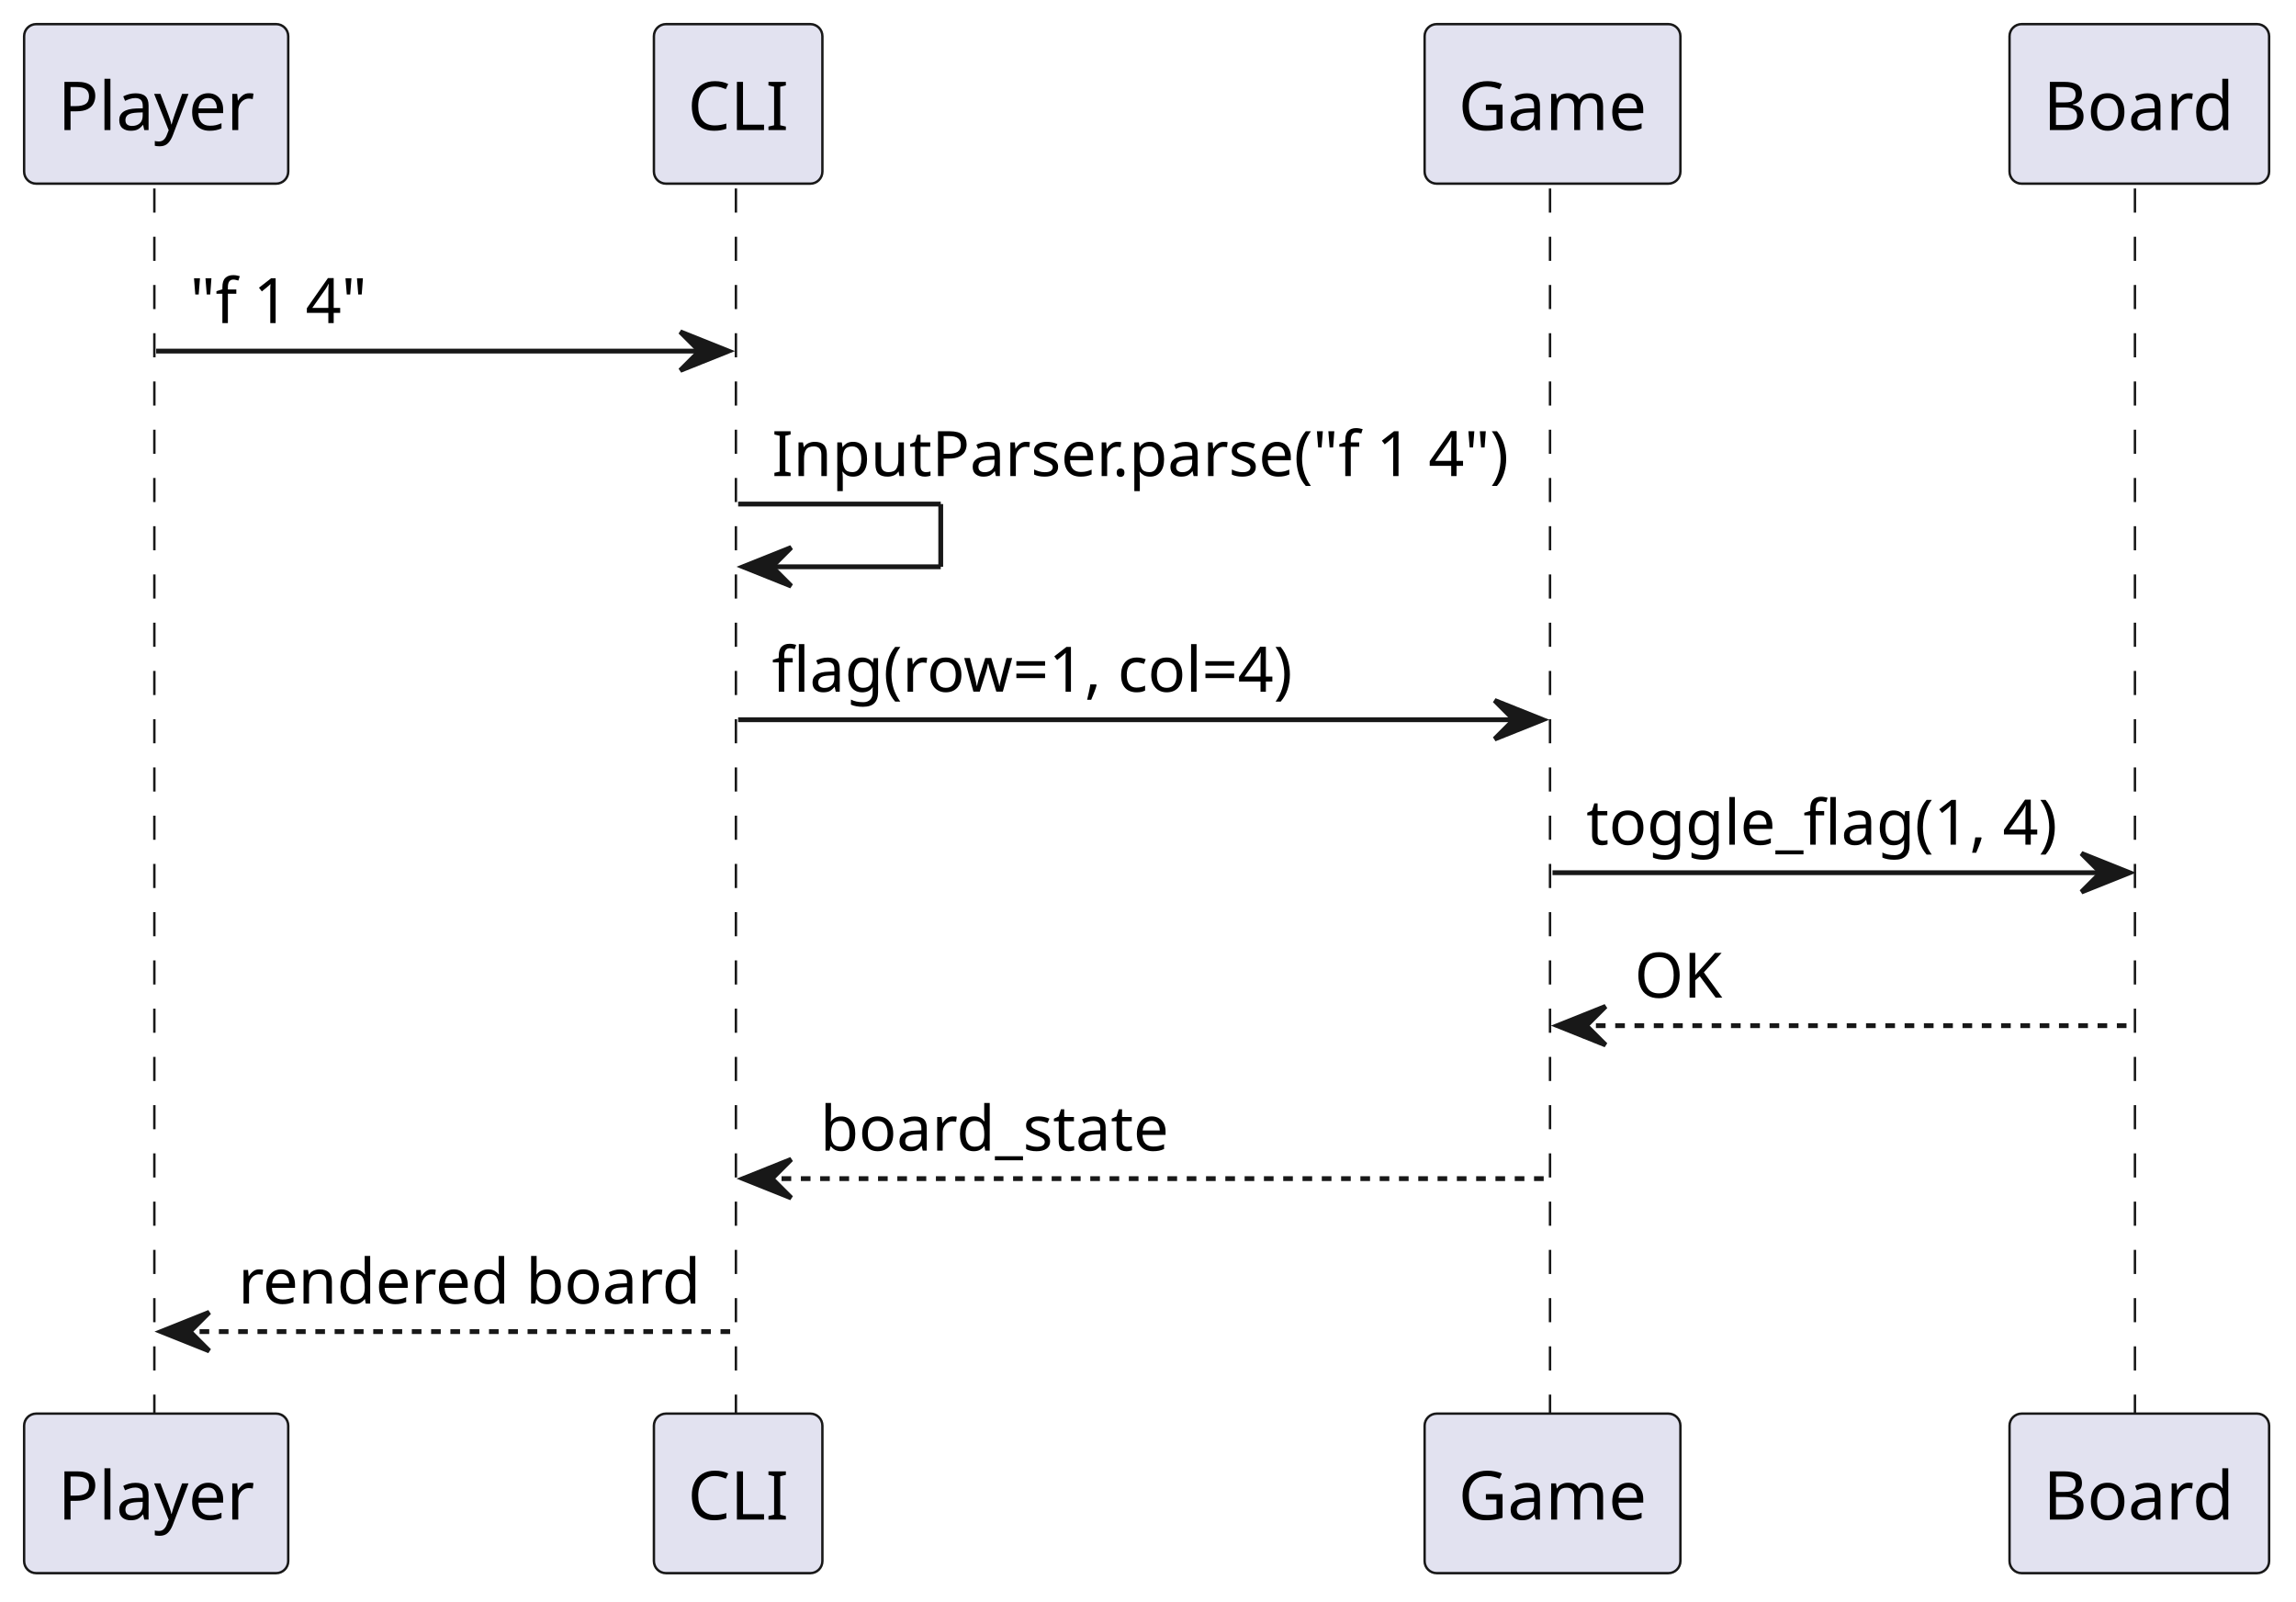
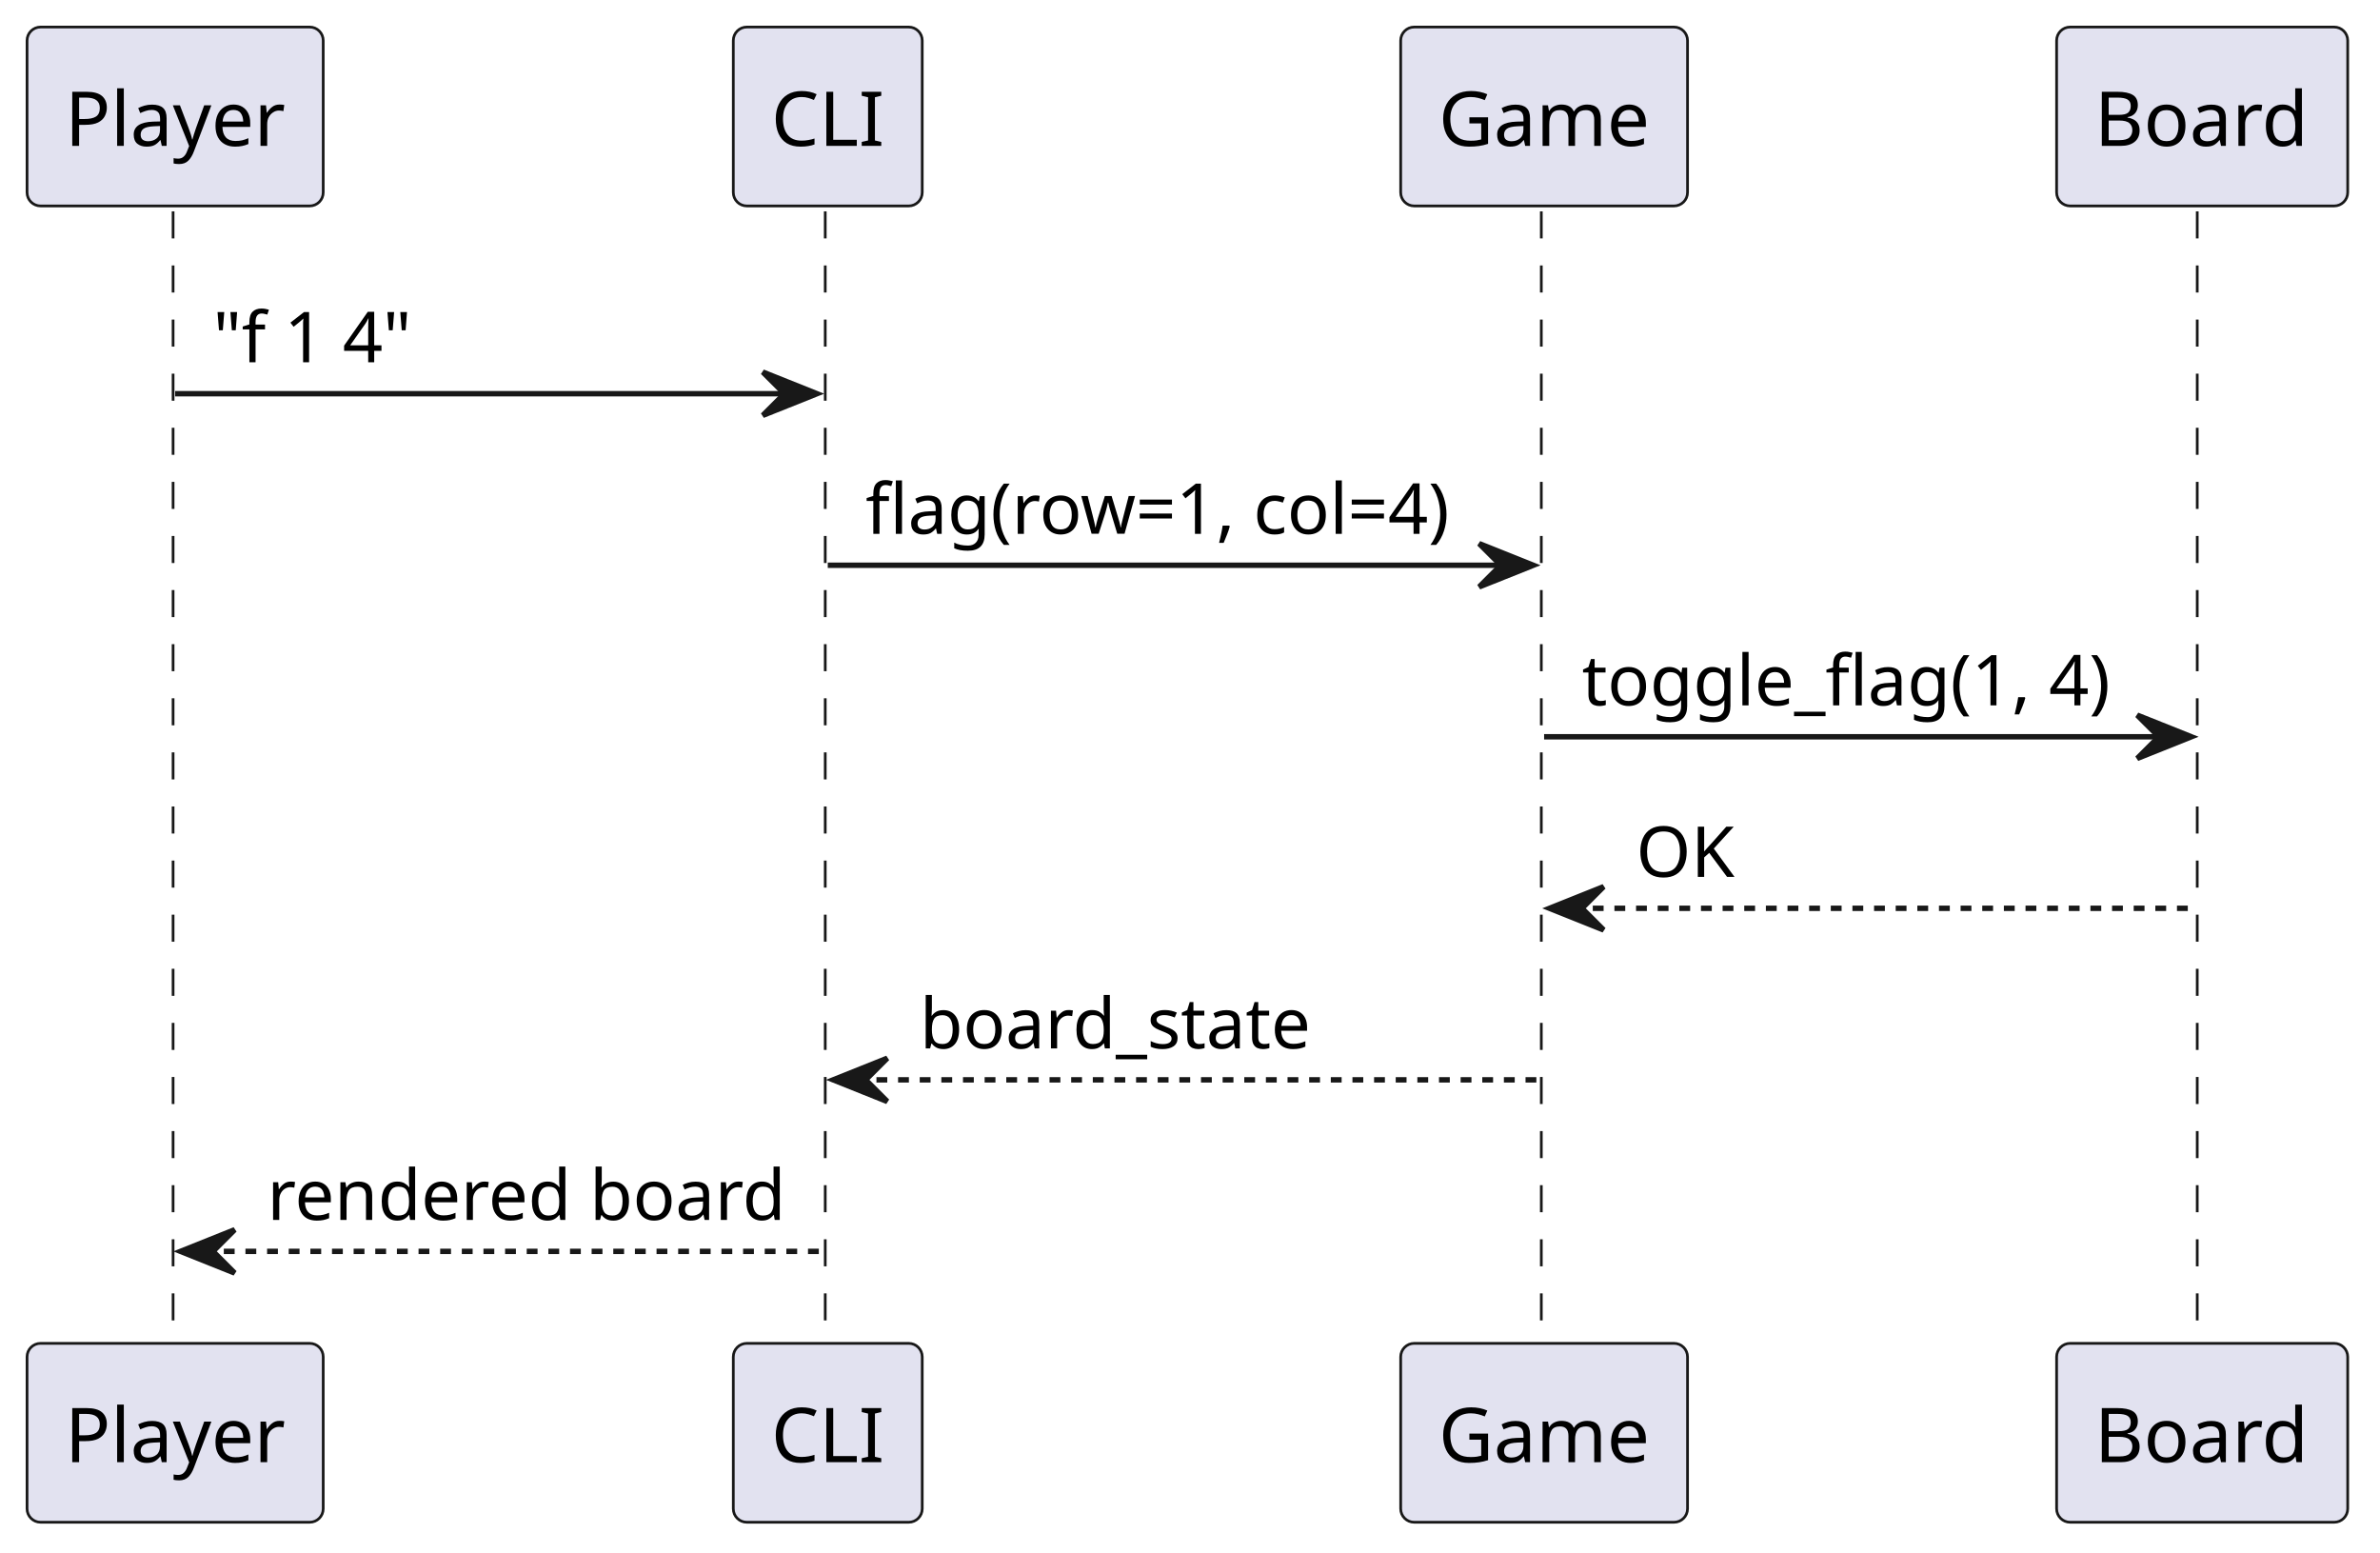
- <svg xmlns="http://www.w3.org/2000/svg" contentStyleType="text/css" data-diagram-type="SEQUENCE" height="332px" preserveAspectRatio="none" style="width:476px;height:332px;background:#FFFFFF;" version="1.1" viewBox="0 0 476 332" width="476px" zoomAndPan="magnify">
+ <svg xmlns="http://www.w3.org/2000/svg" contentStyleType="text/css" height="287px" preserveAspectRatio="none" style="width:440px;height:287px;background:#FFFFFF;" version="1.1" viewBox="0 0 440 287" width="440px" zoomAndPan="magnify">
  <defs />
  <g>
-     <g class="participant-lifeline" data-entity-uid="part1" data-qualified-name="Player" id="part1-lifeline">
-       <g>
-         <rect fill="#000000" fill-opacity="0" height="254.942" width="8" x="28.377" y="39.068" />
-         <line style="stroke:#181818;stroke-width:0.5;stroke-dasharray:5,5;" x1="32" x2="32" y1="39.068" y2="294.01" />
-       </g>
-     </g>
-     <g class="participant-lifeline" data-entity-uid="part2" data-qualified-name="CLI" id="part2-lifeline">
-       <g>
-         <rect fill="#000000" fill-opacity="0" height="254.942" width="8" x="149.032" y="39.068" />
-         <line style="stroke:#181818;stroke-width:0.5;stroke-dasharray:5,5;" x1="152.567" x2="152.567" y1="39.068" y2="294.01" />
-       </g>
-     </g>
-     <g class="participant-lifeline" data-entity-uid="part3" data-qualified-name="Game" id="part3-lifeline">
-       <g>
-         <rect fill="#000000" fill-opacity="0" height="254.942" width="8" x="317.862" y="39.068" />
-         <line style="stroke:#181818;stroke-width:0.5;stroke-dasharray:5,5;" x1="321.346" x2="321.346" y1="39.068" y2="294.01" />
-       </g>
-     </g>
-     <g class="participant-lifeline" data-entity-uid="part4" data-qualified-name="Board" id="part4-lifeline">
-       <g>
-         <rect fill="#000000" fill-opacity="0" height="254.942" width="8" x="439.518" y="39.068" />
-         <line style="stroke:#181818;stroke-width:0.5;stroke-dasharray:5,5;" x1="442.61" x2="442.61" y1="39.068" y2="294.01" />
-       </g>
-     </g>
-     <g class="participant participant-head" data-entity-uid="part1" data-qualified-name="Player" id="part1-head">
-       <rect fill="#E2E2F0" height="33.068" rx="2.5" ry="2.5" style="stroke:#181818;stroke-width:0.5;" width="54.754" x="5" y="5" />
-       <text fill="#000000" font-family="sans-serif" font-size="14" lengthAdjust="spacing" textLength="40.754" x="12" y="26.966">Player</text>
-     </g>
-     <g class="participant participant-tail" data-entity-uid="part1" data-qualified-name="Player" id="part1-tail">
-       <rect fill="#E2E2F0" height="33.068" rx="2.5" ry="2.5" style="stroke:#181818;stroke-width:0.5;" width="54.754" x="5" y="293.01" />
-       <text fill="#000000" font-family="sans-serif" font-size="14" lengthAdjust="spacing" textLength="40.754" x="12" y="314.976">Player</text>
-     </g>
-     <g class="participant participant-head" data-entity-uid="part2" data-qualified-name="CLI" id="part2-head">
-       <rect fill="#E2E2F0" height="33.068" rx="2.5" ry="2.5" style="stroke:#181818;stroke-width:0.5;" width="34.93" x="135.567" y="5" />
-       <text fill="#000000" font-family="sans-serif" font-size="14" lengthAdjust="spacing" textLength="20.93" x="142.567" y="26.966">CLI</text>
-     </g>
-     <g class="participant participant-tail" data-entity-uid="part2" data-qualified-name="CLI" id="part2-tail">
-       <rect fill="#E2E2F0" height="33.068" rx="2.5" ry="2.5" style="stroke:#181818;stroke-width:0.5;" width="34.93" x="135.567" y="293.01" />
-       <text fill="#000000" font-family="sans-serif" font-size="14" lengthAdjust="spacing" textLength="20.93" x="142.567" y="314.976">CLI</text>
-     </g>
-     <g class="participant participant-head" data-entity-uid="part3" data-qualified-name="Game" id="part3-head">
-       <rect fill="#E2E2F0" height="33.068" rx="2.5" ry="2.5" style="stroke:#181818;stroke-width:0.5;" width="53.032" x="295.346" y="5" />
-       <text fill="#000000" font-family="sans-serif" font-size="14" lengthAdjust="spacing" textLength="39.032" x="302.346" y="26.966">Game</text>
-     </g>
-     <g class="participant participant-tail" data-entity-uid="part3" data-qualified-name="Game" id="part3-tail">
-       <rect fill="#E2E2F0" height="33.068" rx="2.5" ry="2.5" style="stroke:#181818;stroke-width:0.5;" width="53.032" x="295.346" y="293.01" />
-       <text fill="#000000" font-family="sans-serif" font-size="14" lengthAdjust="spacing" textLength="39.032" x="302.346" y="314.976">Game</text>
-     </g>
-     <g class="participant participant-head" data-entity-uid="part4" data-qualified-name="Board" id="part4-head">
-       <rect fill="#E2E2F0" height="33.068" rx="2.5" ry="2.5" style="stroke:#181818;stroke-width:0.5;" width="53.816" x="416.61" y="5" />
-       <text fill="#000000" font-family="sans-serif" font-size="14" lengthAdjust="spacing" textLength="39.816" x="423.61" y="26.966">Board</text>
-     </g>
-     <g class="participant participant-tail" data-entity-uid="part4" data-qualified-name="Board" id="part4-tail">
-       <rect fill="#E2E2F0" height="33.068" rx="2.5" ry="2.5" style="stroke:#181818;stroke-width:0.5;" width="53.816" x="416.61" y="293.01" />
-       <text fill="#000000" font-family="sans-serif" font-size="14" lengthAdjust="spacing" textLength="39.816" x="423.61" y="314.976">Board</text>
-     </g>
-     <g class="message" data-entity-1="part1" data-entity-2="part2" id="msg1">
-       <polygon fill="#181818" points="141.032,68.774,151.032,72.774,141.032,76.774,145.032,72.774" style="stroke:#181818;stroke-width:1;" />
-       <line style="stroke:#181818;stroke-width:1;" x1="32.377" x2="147.032" y1="72.774" y2="72.774" />
-       <text fill="#000000" font-family="sans-serif" font-size="13" lengthAdjust="spacing" textLength="36.712" x="39.377" y="66.965">"f 1 4"</text>
-     </g>
-     <g class="message" data-entity-1="part2" data-entity-2="part2" id="msg2">
-       <line style="stroke:#181818;stroke-width:1;" x1="153.032" x2="195.032" y1="104.48" y2="104.48" />
-       <line style="stroke:#181818;stroke-width:1;" x1="195.032" x2="195.032" y1="104.48" y2="117.48" />
-       <line style="stroke:#181818;stroke-width:1;" x1="154.032" x2="195.032" y1="117.48" y2="117.48" />
-       <polygon fill="#181818" points="164.032,113.48,154.032,117.48,164.032,121.48,160.032,117.48" style="stroke:#181818;stroke-width:1;" />
-       <text fill="#000000" font-family="sans-serif" font-size="13" lengthAdjust="spacing" textLength="154.83" x="160.032" y="98.671">InputParser.parse("f 1 4")</text>
-     </g>
-     <g class="message" data-entity-1="part2" data-entity-2="part3" id="msg3">
-       <polygon fill="#181818" points="309.862,145.186,319.862,149.186,309.862,153.186,313.862,149.186" style="stroke:#181818;stroke-width:1;" />
-       <line style="stroke:#181818;stroke-width:1;" x1="153.032" x2="315.862" y1="149.186" y2="149.186" />
-       <text fill="#000000" font-family="sans-serif" font-size="13" lengthAdjust="spacing" textLength="108.433" x="160.032" y="143.377">flag(row=1, col=4)</text>
-     </g>
-     <g class="message" data-entity-1="part3" data-entity-2="part4" id="msg4">
-       <polygon fill="#181818" points="431.518,176.892,441.518,180.892,431.518,184.892,435.518,180.892" style="stroke:#181818;stroke-width:1;" />
-       <line style="stroke:#181818;stroke-width:1;" x1="321.862" x2="437.518" y1="180.892" y2="180.892" />
-       <text fill="#000000" font-family="sans-serif" font-size="13" lengthAdjust="spacing" textLength="97.656" x="328.862" y="175.083">toggle_flag(1, 4)</text>
-     </g>
-     <g class="message" data-entity-1="part4" data-entity-2="part3" id="msg5">
-       <polygon fill="#181818" points="332.862,208.598,322.862,212.598,332.862,216.598,328.862,212.598" style="stroke:#181818;stroke-width:1;" />
-       <line style="stroke:#181818;stroke-width:1;stroke-dasharray:2,2;" x1="326.862" x2="442.518" y1="212.598" y2="212.598" />
-       <text fill="#000000" font-family="sans-serif" font-size="13" lengthAdjust="spacing" textLength="18.2" x="338.862" y="206.789">OK</text>
-     </g>
-     <g class="message" data-entity-1="part3" data-entity-2="part2" id="msg6">
-       <polygon fill="#181818" points="164.032,240.304,154.032,244.304,164.032,248.304,160.032,244.304" style="stroke:#181818;stroke-width:1;" />
-       <line style="stroke:#181818;stroke-width:1;stroke-dasharray:2,2;" x1="158.032" x2="320.862" y1="244.304" y2="244.304" />
-       <text fill="#000000" font-family="sans-serif" font-size="13" lengthAdjust="spacing" textLength="72.527" x="170.032" y="238.495">board_state</text>
-     </g>
-     <g class="message" data-entity-1="part2" data-entity-2="part1" id="msg7">
-       <polygon fill="#181818" points="43.377,272.01,33.377,276.01,43.377,280.01,39.377,276.01" style="stroke:#181818;stroke-width:1;" />
-       <line style="stroke:#181818;stroke-width:1;stroke-dasharray:2,2;" x1="37.377" x2="152.032" y1="276.01" y2="276.01" />
-       <text fill="#000000" font-family="sans-serif" font-size="13" lengthAdjust="spacing" textLength="96.655" x="49.377" y="270.201">rendered board</text>
-     </g>
+     <line style="stroke:#181818;stroke-width:0.5;stroke-dasharray:5.0,5.0;" x1="32" x2="32" y1="39.068" y2="249.304" />
+     <line style="stroke:#181818;stroke-width:0.5;stroke-dasharray:5.0,5.0;" x1="152.567" x2="152.567" y1="39.068" y2="249.304" />
+     <line style="stroke:#181818;stroke-width:0.5;stroke-dasharray:5.0,5.0;" x1="284.949" x2="284.949" y1="39.068" y2="249.304" />
+     <line style="stroke:#181818;stroke-width:0.5;stroke-dasharray:5.0,5.0;" x1="406.213" x2="406.213" y1="39.068" y2="249.304" />
+     <rect fill="#E2E2F0" height="33.068" rx="2.5" ry="2.5" style="stroke:#181818;stroke-width:0.5;" width="54.754" x="5" y="5" />
+     <text fill="#000000" font-family="sans-serif" font-size="14" lengthAdjust="spacing" textLength="40.754" x="12" y="26.966">Player</text>
+     <rect fill="#E2E2F0" height="33.068" rx="2.5" ry="2.5" style="stroke:#181818;stroke-width:0.5;" width="54.754" x="5" y="248.304" />
+     <text fill="#000000" font-family="sans-serif" font-size="14" lengthAdjust="spacing" textLength="40.754" x="12" y="270.27">Player</text>
+     <rect fill="#E2E2F0" height="33.068" rx="2.5" ry="2.5" style="stroke:#181818;stroke-width:0.5;" width="34.93" x="135.567" y="5" />
+     <text fill="#000000" font-family="sans-serif" font-size="14" lengthAdjust="spacing" textLength="20.93" x="142.567" y="26.966">CLI</text>
+     <rect fill="#E2E2F0" height="33.068" rx="2.5" ry="2.5" style="stroke:#181818;stroke-width:0.5;" width="34.93" x="135.567" y="248.304" />
+     <text fill="#000000" font-family="sans-serif" font-size="14" lengthAdjust="spacing" textLength="20.93" x="142.567" y="270.27">CLI</text>
+     <rect fill="#E2E2F0" height="33.068" rx="2.5" ry="2.5" style="stroke:#181818;stroke-width:0.5;" width="53.032" x="258.949" y="5" />
+     <text fill="#000000" font-family="sans-serif" font-size="14" lengthAdjust="spacing" textLength="39.032" x="265.949" y="26.966">Game</text>
+     <rect fill="#E2E2F0" height="33.068" rx="2.5" ry="2.5" style="stroke:#181818;stroke-width:0.5;" width="53.032" x="258.949" y="248.304" />
+     <text fill="#000000" font-family="sans-serif" font-size="14" lengthAdjust="spacing" textLength="39.032" x="265.949" y="270.27">Game</text>
+     <rect fill="#E2E2F0" height="33.068" rx="2.5" ry="2.5" style="stroke:#181818;stroke-width:0.5;" width="53.816" x="380.213" y="5" />
+     <text fill="#000000" font-family="sans-serif" font-size="14" lengthAdjust="spacing" textLength="39.816" x="387.213" y="26.966">Board</text>
+     <rect fill="#E2E2F0" height="33.068" rx="2.5" ry="2.5" style="stroke:#181818;stroke-width:0.5;" width="53.816" x="380.213" y="248.304" />
+     <text fill="#000000" font-family="sans-serif" font-size="14" lengthAdjust="spacing" textLength="39.816" x="387.213" y="270.27">Board</text>
+     <polygon fill="#181818" points="141.032,68.774,151.032,72.774,141.032,76.774,145.032,72.774" style="stroke:#181818;stroke-width:1;" />
+     <line style="stroke:#181818;stroke-width:1;" x1="32.377" x2="147.032" y1="72.774" y2="72.774" />
+     <text fill="#000000" font-family="sans-serif" font-size="13" lengthAdjust="spacing" textLength="36.712" x="39.377" y="66.965">"f 1 4"</text>
+     <polygon fill="#181818" points="273.465,100.48,283.465,104.48,273.465,108.48,277.465,104.48" style="stroke:#181818;stroke-width:1;" />
+     <line style="stroke:#181818;stroke-width:1;" x1="153.032" x2="279.465" y1="104.48" y2="104.48" />
+     <text fill="#000000" font-family="sans-serif" font-size="13" lengthAdjust="spacing" textLength="108.433" x="160.032" y="98.671">flag(row=1, col=4)</text>
+     <polygon fill="#181818" points="395.121,132.186,405.121,136.186,395.121,140.186,399.121,136.186" style="stroke:#181818;stroke-width:1;" />
+     <line style="stroke:#181818;stroke-width:1;" x1="285.465" x2="401.121" y1="136.186" y2="136.186" />
+     <text fill="#000000" font-family="sans-serif" font-size="13" lengthAdjust="spacing" textLength="97.656" x="292.465" y="130.377">toggle_flag(1, 4)</text>
+     <polygon fill="#181818" points="296.465,163.892,286.465,167.892,296.465,171.892,292.465,167.892" style="stroke:#181818;stroke-width:1;" />
+     <line style="stroke:#181818;stroke-width:1;stroke-dasharray:2.0,2.0;" x1="290.465" x2="406.121" y1="167.892" y2="167.892" />
+     <text fill="#000000" font-family="sans-serif" font-size="13" lengthAdjust="spacing" textLength="18.2" x="302.465" y="162.083">OK</text>
+     <polygon fill="#181818" points="164.032,195.598,154.032,199.598,164.032,203.598,160.032,199.598" style="stroke:#181818;stroke-width:1;" />
+     <line style="stroke:#181818;stroke-width:1;stroke-dasharray:2.0,2.0;" x1="158.032" x2="284.465" y1="199.598" y2="199.598" />
+     <text fill="#000000" font-family="sans-serif" font-size="13" lengthAdjust="spacing" textLength="72.527" x="170.032" y="193.789">board_state</text>
+     <polygon fill="#181818" points="43.377,227.304,33.377,231.304,43.377,235.304,39.377,231.304" style="stroke:#181818;stroke-width:1;" />
+     <line style="stroke:#181818;stroke-width:1;stroke-dasharray:2.0,2.0;" x1="37.377" x2="152.032" y1="231.304" y2="231.304" />
+     <text fill="#000000" font-family="sans-serif" font-size="13" lengthAdjust="spacing" textLength="96.655" x="49.377" y="225.495">rendered board</text>
  </g>
</svg>
